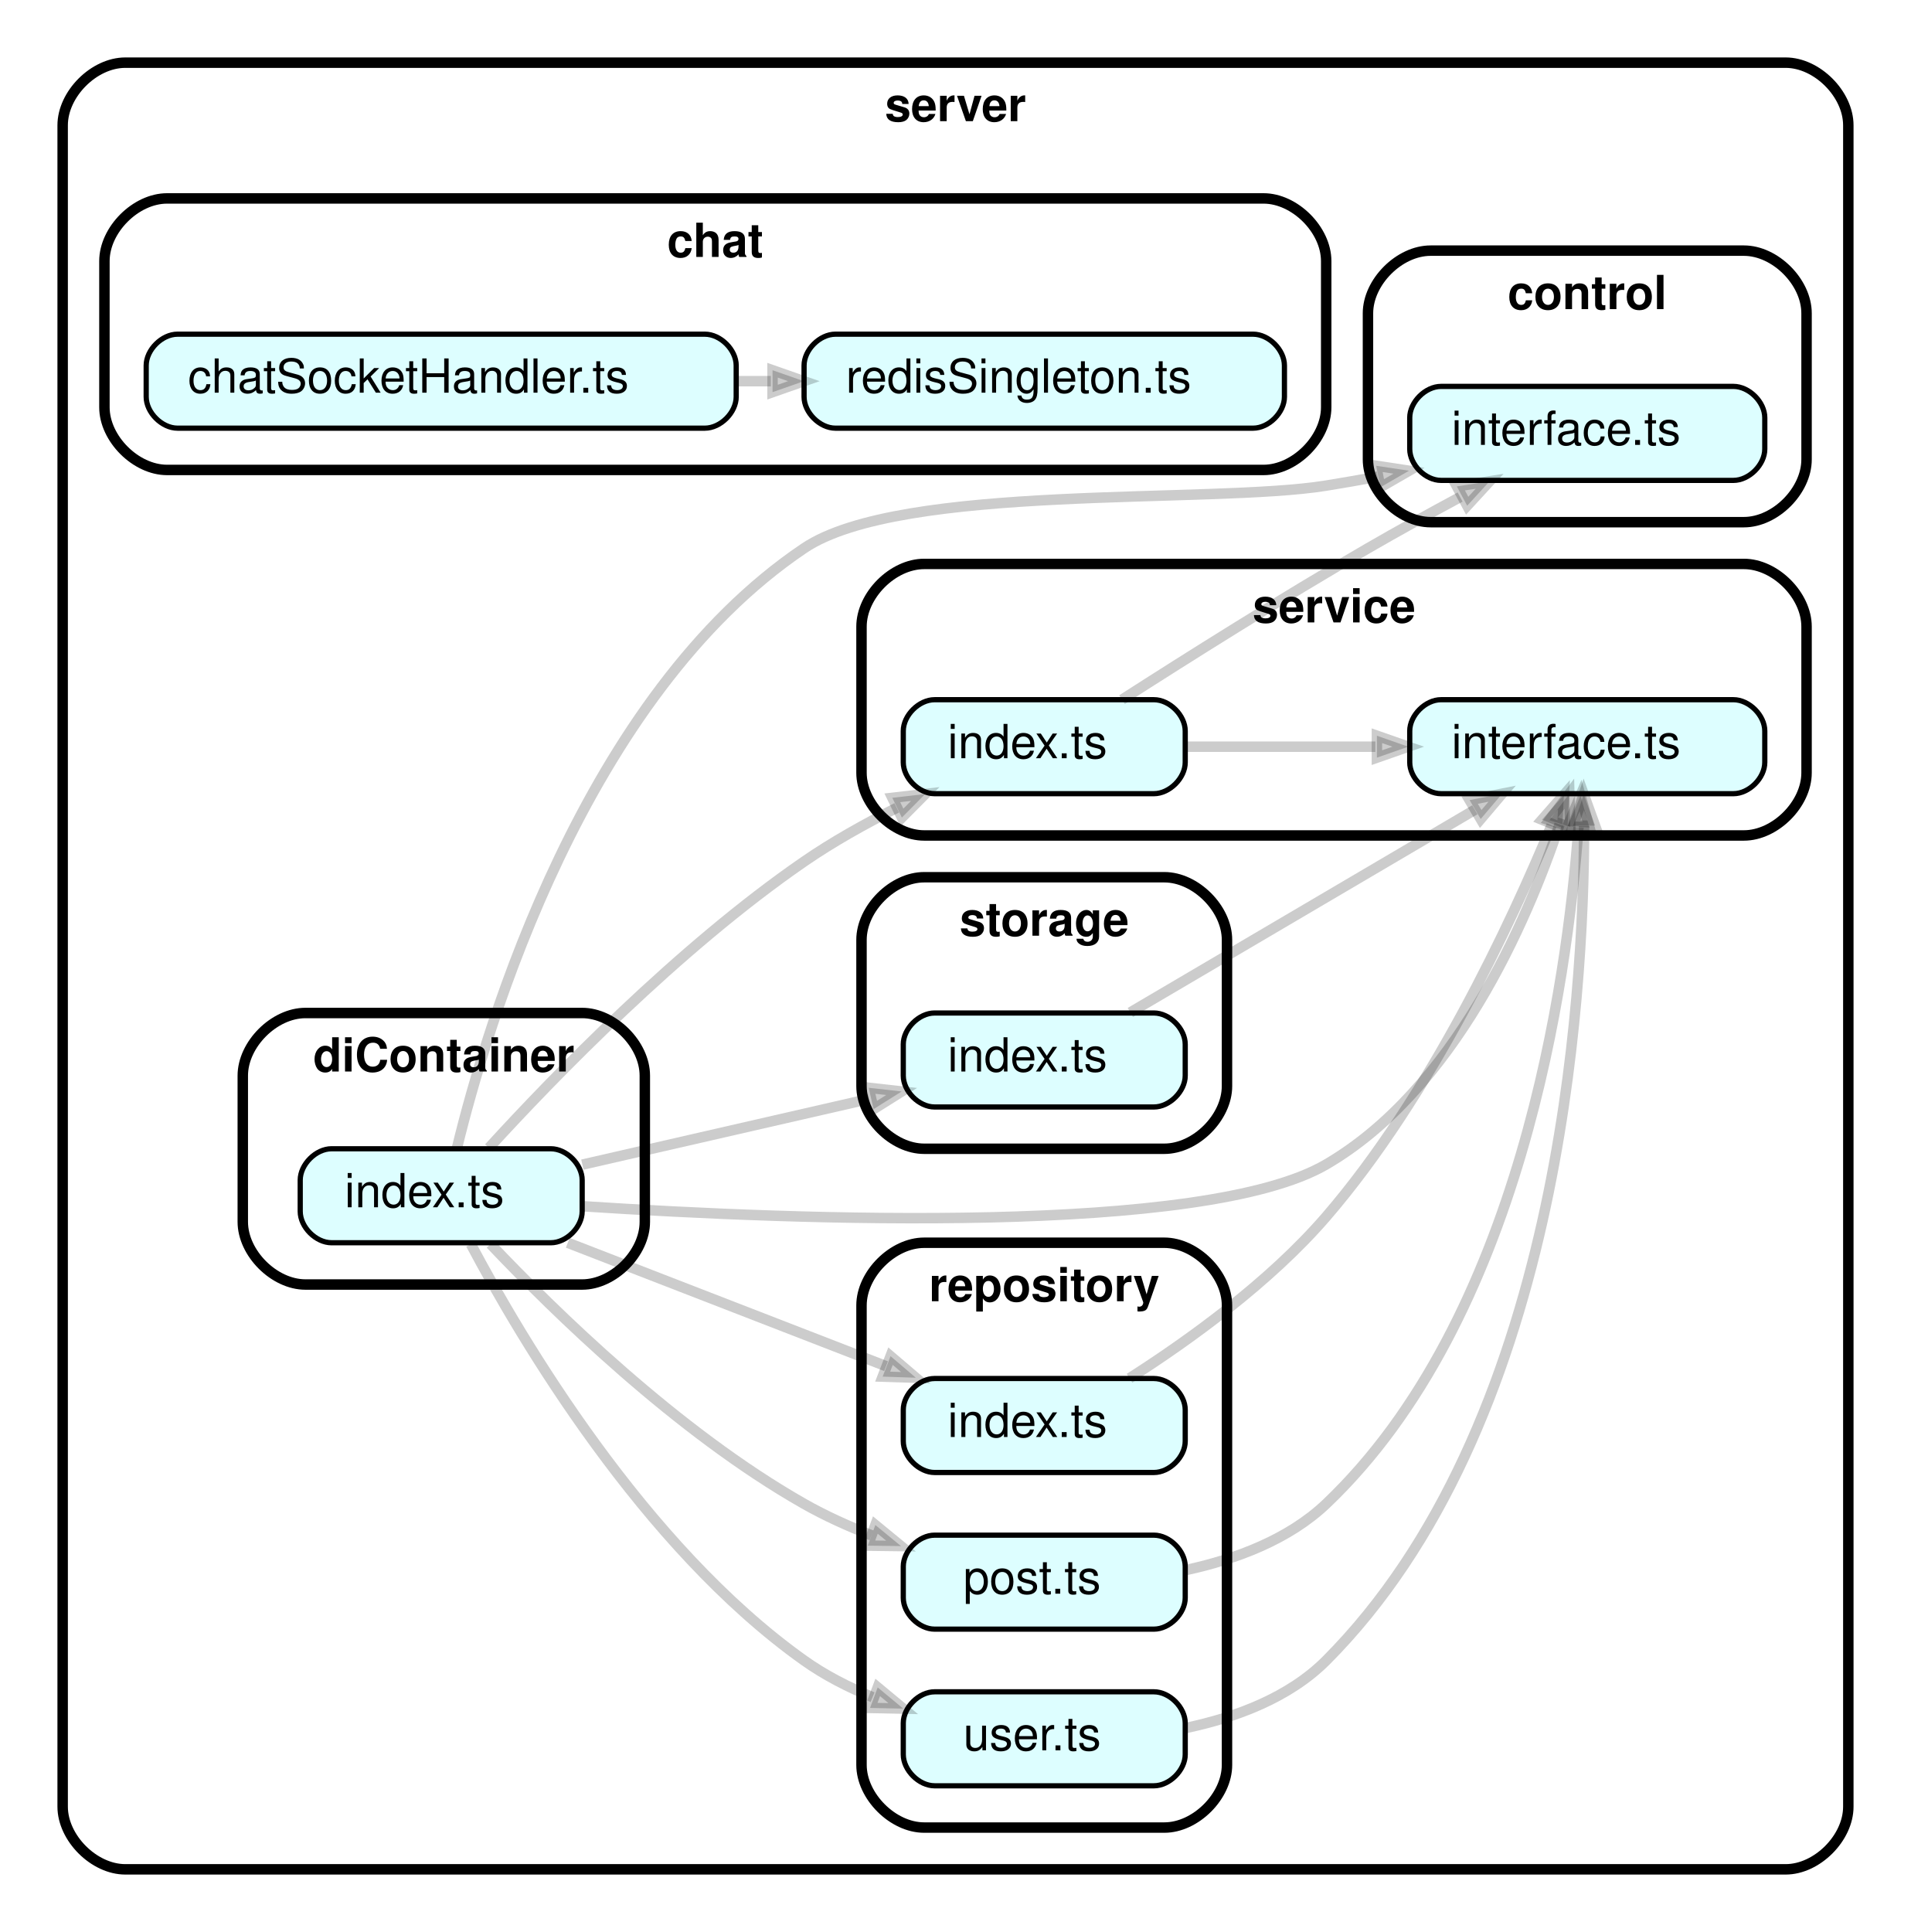
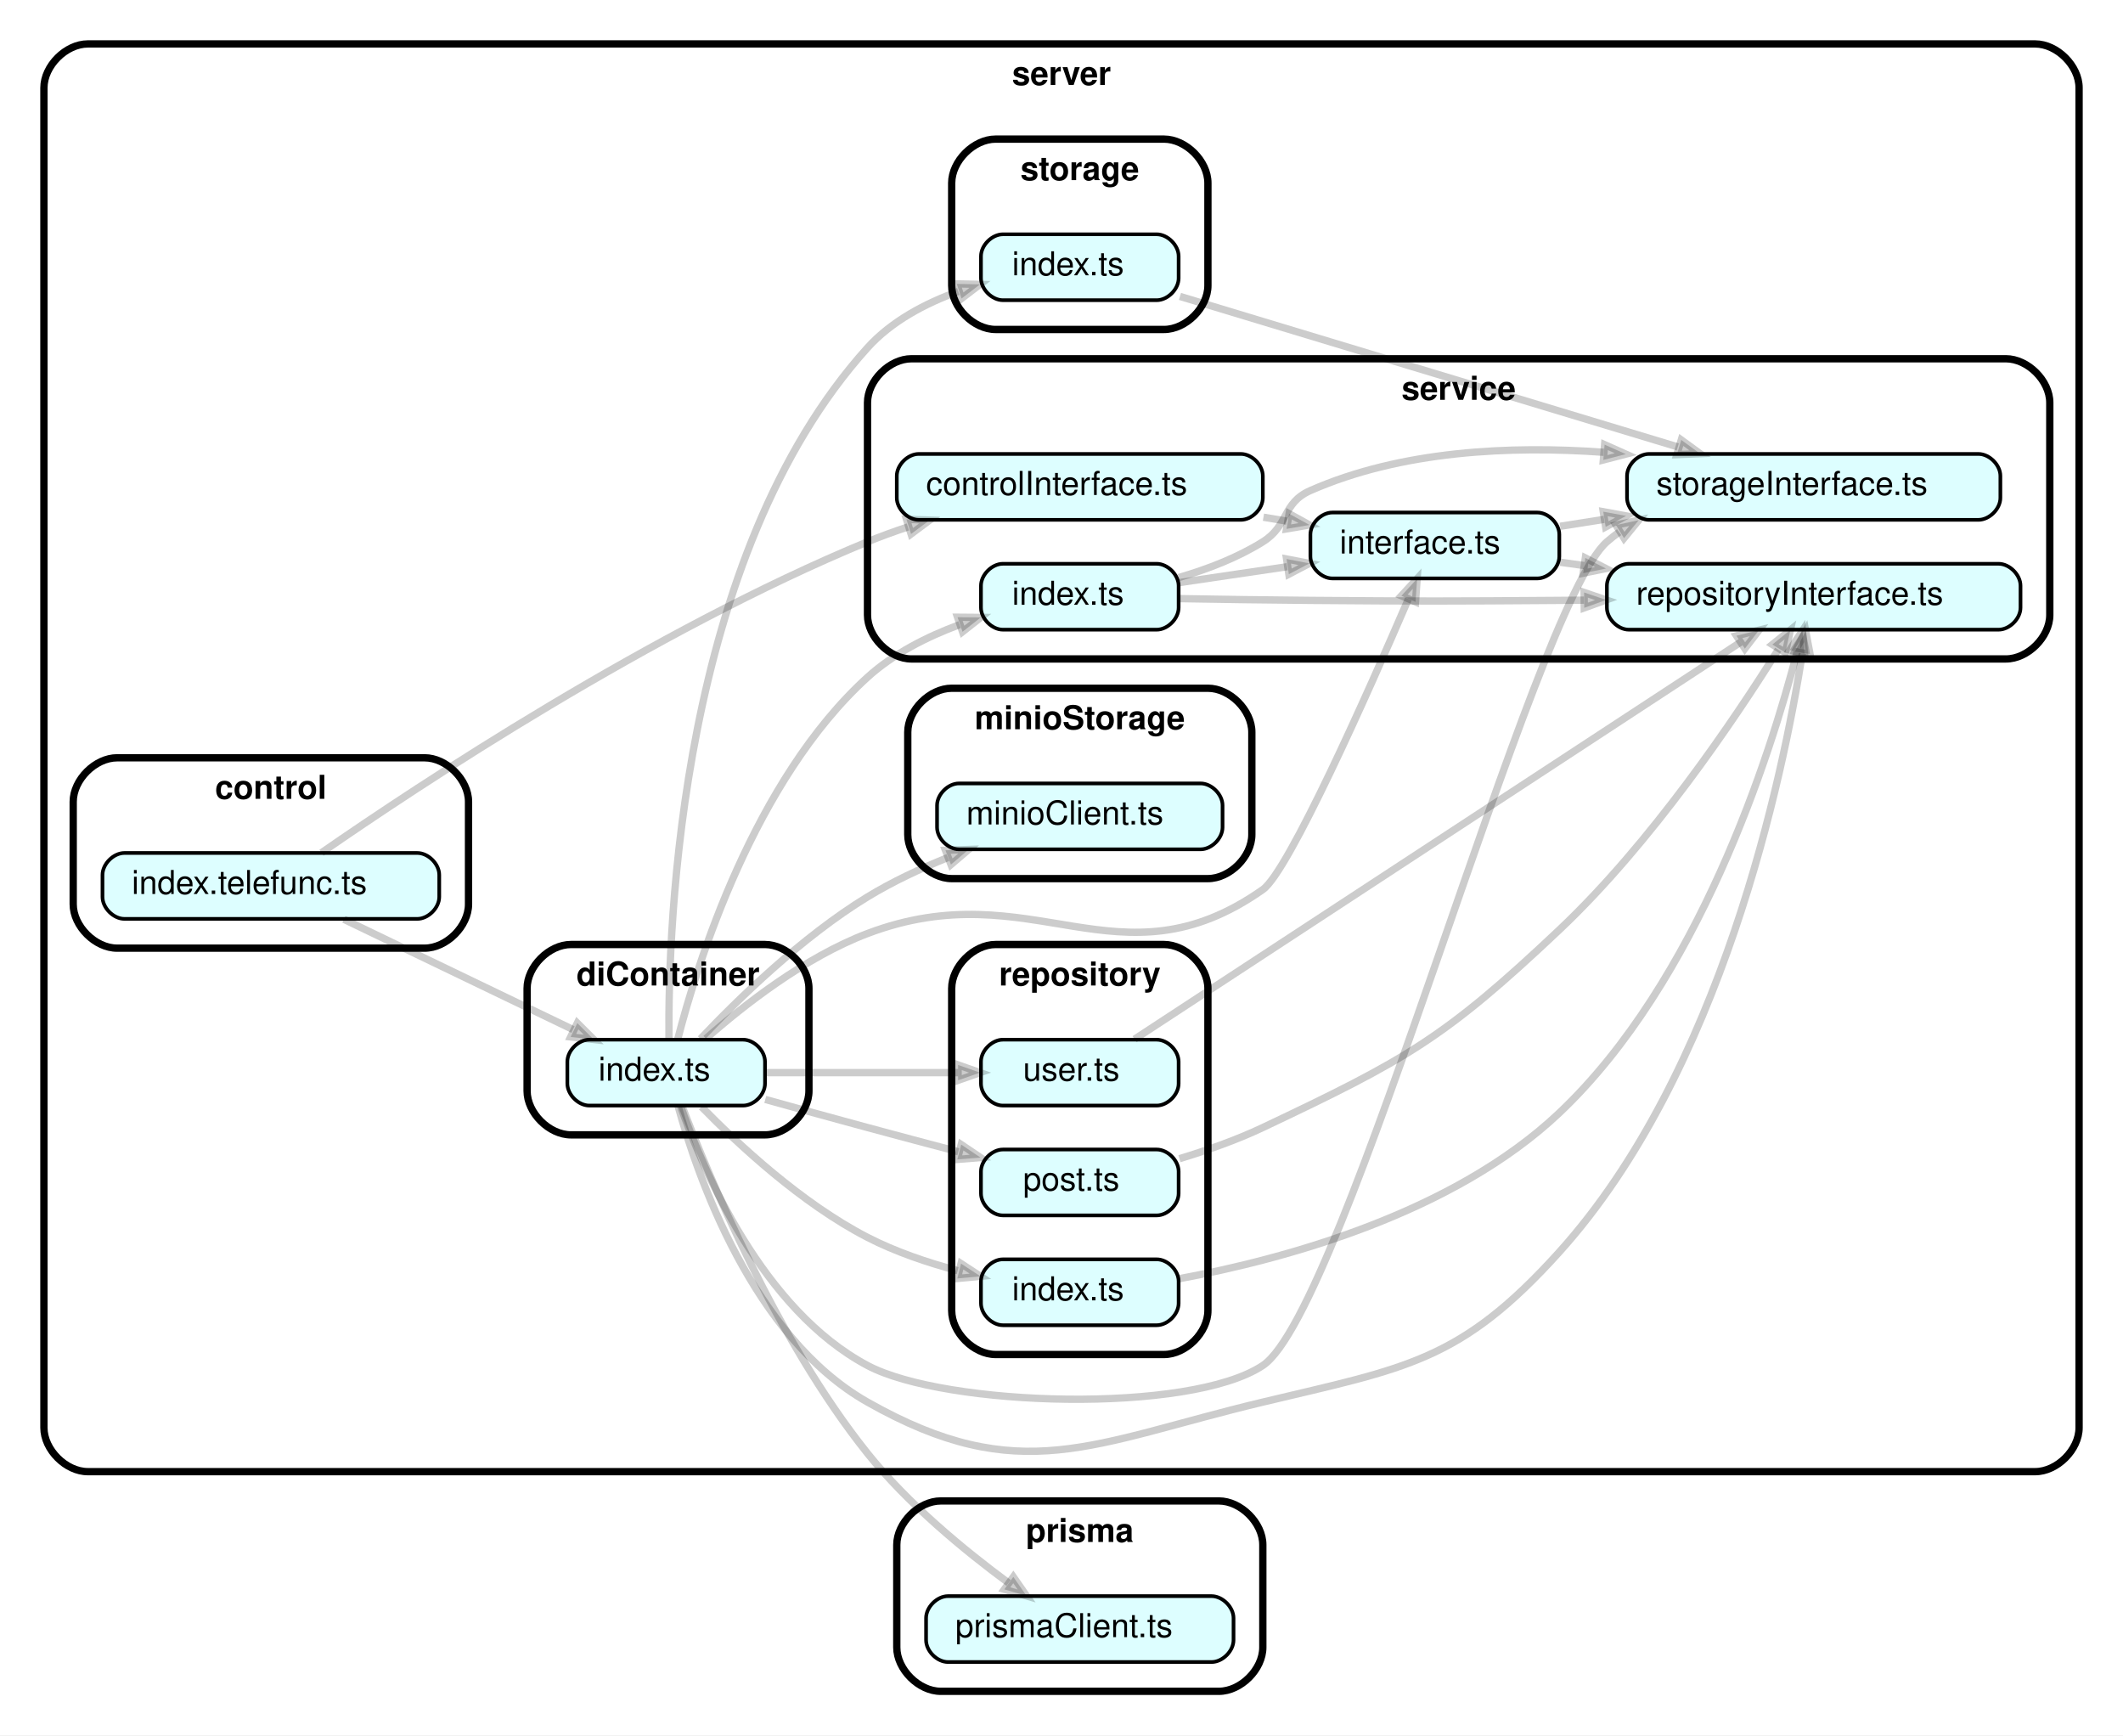
- <svg xmlns="http://www.w3.org/2000/svg" xmlns:xlink="http://www.w3.org/1999/xlink" width="366pt" height="370pt" viewBox="0.00 0.00 366.00 370.00">
-   <g id="graph0" class="graph" transform="scale(1 1) rotate(0) translate(4 366)">
-     <polygon fill="white" stroke="transparent" points="-4,4 -4,-366 362,-366 362,4 -4,4" />
+ <svg xmlns="http://www.w3.org/2000/svg" xmlns:xlink="http://www.w3.org/1999/xlink" width="580pt" height="474pt" viewBox="0.00 0.00 580.00 474.00">
+   <g id="graph0" class="graph" transform="scale(1 1) rotate(0) translate(4 470)">
+     <polygon fill="white" stroke="transparent" points="-4,4 -4,-470 576,-470 576,4 -4,4" />
    <g id="clust1" class="cluster">
-       <path fill="#ffffff" stroke="black" stroke-width="2" d="M20,-8C20,-8 338,-8 338,-8 344,-8 350,-14 350,-20 350,-20 350,-342 350,-342 350,-348 344,-354 338,-354 338,-354 20,-354 20,-354 14,-354 8,-348 8,-342 8,-342 8,-20 8,-20 8,-14 14,-8 20,-8" />
-       <text text-anchor="middle" x="179" y="-342.8" font-family="Helvetica,sans-Serif" font-weight="bold" font-size="9.00">server</text>
+       <path fill="#ffffff" stroke="black" stroke-width="2" d="M253,-8C253,-8 329,-8 329,-8 335,-8 341,-14 341,-20 341,-20 341,-48 341,-48 341,-54 335,-60 329,-60 329,-60 253,-60 253,-60 247,-60 241,-54 241,-48 241,-48 241,-20 241,-20 241,-14 247,-8 253,-8" />
+       <text text-anchor="middle" x="291" y="-48.8" font-family="Helvetica,sans-Serif" font-weight="bold" font-size="9.00">prisma</text>
    </g>
    <g id="clust2" class="cluster">
-       <path fill="#ffffff" stroke="black" stroke-width="2" d="M28,-276C28,-276 238,-276 238,-276 244,-276 250,-282 250,-288 250,-288 250,-316 250,-316 250,-322 244,-328 238,-328 238,-328 28,-328 28,-328 22,-328 16,-322 16,-316 16,-316 16,-288 16,-288 16,-282 22,-276 28,-276" />
-       <text text-anchor="middle" x="133" y="-316.8" font-family="Helvetica,sans-Serif" font-weight="bold" font-size="9.00">chat</text>
+       <path fill="#ffffff" stroke="black" stroke-width="2" d="M20,-68C20,-68 552,-68 552,-68 558,-68 564,-74 564,-80 564,-80 564,-446 564,-446 564,-452 558,-458 552,-458 552,-458 20,-458 20,-458 14,-458 8,-452 8,-446 8,-446 8,-80 8,-80 8,-74 14,-68 20,-68" />
+       <text text-anchor="middle" x="286" y="-446.8" font-family="Helvetica,sans-Serif" font-weight="bold" font-size="9.00">server</text>
    </g>
    <g id="clust3" class="cluster">
-       <path fill="#ffffff" stroke="black" stroke-width="2" d="M270,-266C270,-266 330,-266 330,-266 336,-266 342,-272 342,-278 342,-278 342,-306 342,-306 342,-312 336,-318 330,-318 330,-318 270,-318 270,-318 264,-318 258,-312 258,-306 258,-306 258,-278 258,-278 258,-272 264,-266 270,-266" />
-       <text text-anchor="middle" x="300" y="-306.8" font-family="Helvetica,sans-Serif" font-weight="bold" font-size="9.00">control</text>
+       <path fill="#ffffff" stroke="black" stroke-width="2" d="M28,-211C28,-211 112,-211 112,-211 118,-211 124,-217 124,-223 124,-223 124,-251 124,-251 124,-257 118,-263 112,-263 112,-263 28,-263 28,-263 22,-263 16,-257 16,-251 16,-251 16,-223 16,-223 16,-217 22,-211 28,-211" />
+       <text text-anchor="middle" x="70" y="-251.8" font-family="Helvetica,sans-Serif" font-weight="bold" font-size="9.00">control</text>
    </g>
    <g id="clust4" class="cluster">
-       <path fill="#ffffff" stroke="black" stroke-width="2" d="M54.5,-120C54.5,-120 107.5,-120 107.5,-120 113.5,-120 119.5,-126 119.5,-132 119.5,-132 119.5,-160 119.5,-160 119.5,-166 113.5,-172 107.5,-172 107.5,-172 54.5,-172 54.5,-172 48.5,-172 42.5,-166 42.5,-160 42.5,-160 42.5,-132 42.5,-132 42.5,-126 48.5,-120 54.5,-120" />
-       <text text-anchor="middle" x="81" y="-160.8" font-family="Helvetica,sans-Serif" font-weight="bold" font-size="9.00">diContainer</text>
+       <path fill="#ffffff" stroke="black" stroke-width="2" d="M152,-160C152,-160 205,-160 205,-160 211,-160 217,-166 217,-172 217,-172 217,-200 217,-200 217,-206 211,-212 205,-212 205,-212 152,-212 152,-212 146,-212 140,-206 140,-200 140,-200 140,-172 140,-172 140,-166 146,-160 152,-160" />
+       <text text-anchor="middle" x="178.5" y="-200.8" font-family="Helvetica,sans-Serif" font-weight="bold" font-size="9.00">diContainer</text>
    </g>
    <g id="clust5" class="cluster">
-       <path fill="#ffffff" stroke="black" stroke-width="2" d="M173,-16C173,-16 219,-16 219,-16 225,-16 231,-22 231,-28 231,-28 231,-116 231,-116 231,-122 225,-128 219,-128 219,-128 173,-128 173,-128 167,-128 161,-122 161,-116 161,-116 161,-28 161,-28 161,-22 167,-16 173,-16" />
-       <text text-anchor="middle" x="196" y="-116.8" font-family="Helvetica,sans-Serif" font-weight="bold" font-size="9.00">repository</text>
+       <path fill="#ffffff" stroke="black" stroke-width="2" d="M256,-230C256,-230 326,-230 326,-230 332,-230 338,-236 338,-242 338,-242 338,-270 338,-270 338,-276 332,-282 326,-282 326,-282 256,-282 256,-282 250,-282 244,-276 244,-270 244,-270 244,-242 244,-242 244,-236 250,-230 256,-230" />
+       <text text-anchor="middle" x="291" y="-270.8" font-family="Helvetica,sans-Serif" font-weight="bold" font-size="9.00">minioStorage</text>
    </g>
    <g id="clust6" class="cluster">
-       <path fill="#ffffff" stroke="black" stroke-width="2" d="M173,-206C173,-206 330,-206 330,-206 336,-206 342,-212 342,-218 342,-218 342,-246 342,-246 342,-252 336,-258 330,-258 330,-258 173,-258 173,-258 167,-258 161,-252 161,-246 161,-246 161,-218 161,-218 161,-212 167,-206 173,-206" />
-       <text text-anchor="middle" x="251.5" y="-246.8" font-family="Helvetica,sans-Serif" font-weight="bold" font-size="9.00">service</text>
+       <path fill="#ffffff" stroke="black" stroke-width="2" d="M268,-100C268,-100 314,-100 314,-100 320,-100 326,-106 326,-112 326,-112 326,-200 326,-200 326,-206 320,-212 314,-212 314,-212 268,-212 268,-212 262,-212 256,-206 256,-200 256,-200 256,-112 256,-112 256,-106 262,-100 268,-100" />
+       <text text-anchor="middle" x="291" y="-200.8" font-family="Helvetica,sans-Serif" font-weight="bold" font-size="9.00">repository</text>
    </g>
    <g id="clust7" class="cluster">
-       <path fill="#ffffff" stroke="black" stroke-width="2" d="M173,-146C173,-146 219,-146 219,-146 225,-146 231,-152 231,-158 231,-158 231,-186 231,-186 231,-192 225,-198 219,-198 219,-198 173,-198 173,-198 167,-198 161,-192 161,-186 161,-186 161,-158 161,-158 161,-152 167,-146 173,-146" />
-       <text text-anchor="middle" x="196" y="-186.8" font-family="Helvetica,sans-Serif" font-weight="bold" font-size="9.00">storage</text>
+       <path fill="#ffffff" stroke="black" stroke-width="2" d="M245,-290C245,-290 544,-290 544,-290 550,-290 556,-296 556,-302 556,-302 556,-360 556,-360 556,-366 550,-372 544,-372 544,-372 245,-372 245,-372 239,-372 233,-366 233,-360 233,-360 233,-302 233,-302 233,-296 239,-290 245,-290" />
+       <text text-anchor="middle" x="394.5" y="-360.8" font-family="Helvetica,sans-Serif" font-weight="bold" font-size="9.00">service</text>
+     </g>
+     <g id="clust8" class="cluster">
+       <path fill="#ffffff" stroke="black" stroke-width="2" d="M268,-380C268,-380 314,-380 314,-380 320,-380 326,-386 326,-392 326,-392 326,-420 326,-420 326,-426 320,-432 314,-432 314,-432 268,-432 268,-432 262,-432 256,-426 256,-420 256,-420 256,-392 256,-392 256,-386 262,-380 268,-380" />
+       <text text-anchor="middle" x="291" y="-420.8" font-family="Helvetica,sans-Serif" font-weight="bold" font-size="9.00">storage</text>
    </g>
    <g id="node1" class="node">
      <g id="a_node1">
-         <a xlink:href="server/chat/chatSocketHandler.ts" xlink:title="chatSocketHandler.ts">
-           <path fill="#ddfeff" stroke="black" d="M131,-302C131,-302 30,-302 30,-302 27,-302 24,-299 24,-296 24,-296 24,-290 24,-290 24,-287 27,-284 30,-284 30,-284 131,-284 131,-284 134,-284 137,-287 137,-290 137,-290 137,-296 137,-296 137,-299 134,-302 131,-302" />
-           <text text-anchor="start" x="32" y="-290.8" font-family="Helvetica,sans-Serif" font-size="9.00">chatSocketHandler.ts</text>
+         <a xlink:href="prisma/prismaClient.ts" xlink:title="prismaClient.ts">
+           <path fill="#ddfeff" stroke="black" d="M327,-34C327,-34 255,-34 255,-34 252,-34 249,-31 249,-28 249,-28 249,-22 249,-22 249,-19 252,-16 255,-16 255,-16 327,-16 327,-16 330,-16 333,-19 333,-22 333,-22 333,-28 333,-28 333,-31 330,-34 327,-34" />
+           <text text-anchor="start" x="257" y="-22.8" font-family="Helvetica,sans-Serif" font-size="9.00">prismaClient.ts</text>
        </a>
      </g>
    </g>
    <g id="node2" class="node">
      <g id="a_node2">
-         <a xlink:href="server/chat/redisSingleton.ts" xlink:title="redisSingleton.ts">
-           <path fill="#ddfeff" stroke="black" d="M236,-302C236,-302 156,-302 156,-302 153,-302 150,-299 150,-296 150,-296 150,-290 150,-290 150,-287 153,-284 156,-284 156,-284 236,-284 236,-284 239,-284 242,-287 242,-290 242,-290 242,-296 242,-296 242,-299 239,-302 236,-302" />
-           <text text-anchor="start" x="158" y="-290.8" font-family="Helvetica,sans-Serif" font-size="9.00">redisSingleton.ts</text>
-         </a>
-       </g>
-     </g>
-     <g id="edge1" class="edge">
-       <path fill="none" stroke="#000000" stroke-width="2" stroke-opacity="0.2" d="M137.25,-293C139.38,-293 141.52,-293 143.64,-293" />
-       <polygon fill="#000000" fill-opacity="0.2" stroke="#000000" stroke-width="2" stroke-opacity="0.2" points="143.96,-295.1 149.96,-293 143.96,-290.9 143.96,-295.1" />
+         <a xlink:href="server/control/index.telefunc.ts" xlink:title="index.telefunc.ts">
+           <path fill="#ddfeff" stroke="black" d="M110,-237C110,-237 30,-237 30,-237 27,-237 24,-234 24,-231 24,-231 24,-225 24,-225 24,-222 27,-219 30,-219 30,-219 110,-219 110,-219 113,-219 116,-222 116,-225 116,-225 116,-231 116,-231 116,-234 113,-237 110,-237" />
+           <text text-anchor="start" x="32" y="-225.8" font-family="Helvetica,sans-Serif" font-size="9.00">index.telefunc.ts</text>
+         </a>
+       </g>
    </g>
    <g id="node3" class="node">
      <g id="a_node3">
-         <a xlink:href="server/control/interface.ts" xlink:title="interface.ts">
-           <path fill="#ddfeff" stroke="black" d="M328,-292C328,-292 272,-292 272,-292 269,-292 266,-289 266,-286 266,-286 266,-280 266,-280 266,-277 269,-274 272,-274 272,-274 328,-274 328,-274 331,-274 334,-277 334,-280 334,-280 334,-286 334,-286 334,-289 331,-292 328,-292" />
-           <text text-anchor="start" x="274" y="-280.8" font-family="Helvetica,sans-Serif" font-size="9.00">interface.ts</text>
-         </a>
-       </g>
+         <a xlink:href="server/diContainer/index.ts" xlink:title="index.ts">
+           <path fill="#ddfeff" stroke="black" d="M199,-186C199,-186 157,-186 157,-186 154,-186 151,-183 151,-180 151,-180 151,-174 151,-174 151,-171 154,-168 157,-168 157,-168 199,-168 199,-168 202,-168 205,-171 205,-174 205,-174 205,-180 205,-180 205,-183 202,-186 199,-186" />
+           <text text-anchor="start" x="159.5" y="-174.8" font-family="Helvetica,sans-Serif" font-size="9.00">index.ts</text>
+         </a>
+       </g>
+     </g>
+     <g id="edge1" class="edge">
+       <path fill="none" stroke="#000000" stroke-width="2" stroke-opacity="0.2" d="M89.95,-218.88C107.44,-210.47 133.5,-197.93 152.54,-188.77" />
+       <polygon fill="#000000" fill-opacity="0.2" stroke="#000000" stroke-width="2" stroke-opacity="0.2" points="153.72,-190.53 158.21,-186.04 151.9,-186.75 153.72,-190.53" />
    </g>
    <g id="node4" class="node">
      <g id="a_node4">
-         <a xlink:href="server/diContainer/index.ts" xlink:title="index.ts">
-           <path fill="#ddfeff" stroke="black" d="M101.5,-146C101.5,-146 59.5,-146 59.5,-146 56.5,-146 53.5,-143 53.5,-140 53.5,-140 53.5,-134 53.5,-134 53.5,-131 56.5,-128 59.5,-128 59.5,-128 101.5,-128 101.5,-128 104.5,-128 107.5,-131 107.5,-134 107.5,-134 107.5,-140 107.5,-140 107.5,-143 104.5,-146 101.5,-146" />
-           <text text-anchor="start" x="62" y="-134.8" font-family="Helvetica,sans-Serif" font-size="9.00">index.ts</text>
+         <a xlink:href="server/service/controlInterface.ts" xlink:title="controlInterface.ts">
+           <path fill="#ddfeff" stroke="black" d="M335,-346C335,-346 247,-346 247,-346 244,-346 241,-343 241,-340 241,-340 241,-334 241,-334 241,-331 244,-328 247,-328 247,-328 335,-328 335,-328 338,-328 341,-331 341,-334 341,-334 341,-340 341,-340 341,-343 338,-346 335,-346" />
+           <text text-anchor="start" x="249" y="-334.8" font-family="Helvetica,sans-Serif" font-size="9.00">controlInterface.ts</text>
        </a>
      </g>
    </g>
    <g id="edge2" class="edge">
-       <path fill="none" stroke="#000000" stroke-width="2" stroke-opacity="0.2" d="M83.51,-146.1C89.23,-169.65 107.98,-232.7 150,-261 168.56,-273.5 227.91,-269.43 250,-273 253.21,-273.52 256.54,-274.1 259.87,-274.72" />
-       <polygon fill="#000000" fill-opacity="0.2" stroke="#000000" stroke-width="2" stroke-opacity="0.2" points="259.57,-276.8 265.86,-275.85 260.35,-272.67 259.57,-276.8" />
+       <path fill="none" stroke="#000000" stroke-width="2" stroke-opacity="0.2" d="M83.82,-237.06C110.42,-255.5 174.09,-297.68 233,-322 236.54,-323.46 240.26,-324.81 244.03,-326.06" />
+       <polygon fill="#000000" fill-opacity="0.2" stroke="#000000" stroke-width="2" stroke-opacity="0.2" points="243.64,-328.14 249.99,-327.93 244.9,-324.13 243.64,-328.14" />
+     </g>
+     <g id="edge3" class="edge">
+       <path fill="none" stroke="#000000" stroke-width="2" stroke-opacity="0.2" d="M182.29,-167.96C189.48,-149.01 207.96,-104.29 233,-73 244.03,-59.21 259.51,-46.48 271.55,-37.6" />
+       <polygon fill="#000000" fill-opacity="0.2" stroke="#000000" stroke-width="2" stroke-opacity="0.2" points="272.84,-39.25 276.47,-34.04 270.38,-35.85 272.84,-39.25" />
    </g>
    <g id="node5" class="node">
      <g id="a_node5">
-         <a xlink:href="server/repository/index.ts" xlink:title="index.ts">
-           <path fill="#ddfeff" stroke="black" d="M217,-102C217,-102 175,-102 175,-102 172,-102 169,-99 169,-96 169,-96 169,-90 169,-90 169,-87 172,-84 175,-84 175,-84 217,-84 217,-84 220,-84 223,-87 223,-90 223,-90 223,-96 223,-96 223,-99 220,-102 217,-102" />
-           <text text-anchor="start" x="177.5" y="-90.8" font-family="Helvetica,sans-Serif" font-size="9.00">index.ts</text>
-         </a>
-       </g>
-     </g>
-     <g id="edge3" class="edge">
-       <path fill="none" stroke="#000000" stroke-width="2" stroke-opacity="0.2" d="M104.74,-127.99C122.37,-121.15 146.73,-111.71 165.7,-104.36" />
-       <polygon fill="#000000" fill-opacity="0.2" stroke="#000000" stroke-width="2" stroke-opacity="0.2" points="166.56,-106.28 171.4,-102.15 165.05,-102.36 166.56,-106.28" />
+         <a xlink:href="server/minioStorage/minioClient.ts" xlink:title="minioClient.ts">
+           <path fill="#ddfeff" stroke="black" d="M324,-256C324,-256 258,-256 258,-256 255,-256 252,-253 252,-250 252,-250 252,-244 252,-244 252,-241 255,-238 258,-238 258,-238 324,-238 324,-238 327,-238 330,-241 330,-244 330,-244 330,-250 330,-250 330,-253 327,-256 324,-256" />
+           <text text-anchor="start" x="260" y="-244.8" font-family="Helvetica,sans-Serif" font-size="9.00">minioClient.ts</text>
+         </a>
+       </g>
+     </g>
+     <g id="edge4" class="edge">
+       <path fill="none" stroke="#000000" stroke-width="2" stroke-opacity="0.2" d="M187.38,-186.23C197.37,-196.79 215.01,-214.03 233,-225 239.78,-229.14 247.48,-232.74 254.97,-235.76" />
+       <polygon fill="#000000" fill-opacity="0.2" stroke="#000000" stroke-width="2" stroke-opacity="0.2" points="254.29,-237.74 260.64,-237.96 255.8,-233.83 254.29,-237.74" />
    </g>
    <g id="node6" class="node">
      <g id="a_node6">
-         <a xlink:href="server/repository/post.ts" xlink:title="post.ts">
-           <path fill="#ddfeff" stroke="black" d="M217,-72C217,-72 175,-72 175,-72 172,-72 169,-69 169,-66 169,-66 169,-60 169,-60 169,-57 172,-54 175,-54 175,-54 217,-54 217,-54 220,-54 223,-57 223,-60 223,-60 223,-66 223,-66 223,-69 220,-72 217,-72" />
-           <text text-anchor="start" x="180.5" y="-60.8" font-family="Helvetica,sans-Serif" font-size="9.00">post.ts</text>
-         </a>
-       </g>
-     </g>
-     <g id="edge4" class="edge">
-       <path fill="none" stroke="#000000" stroke-width="2" stroke-opacity="0.2" d="M89.94,-127.75C102.08,-114.93 125.7,-91.79 150,-78 154.03,-75.71 158.46,-73.71 162.92,-71.97" />
-       <polygon fill="#000000" fill-opacity="0.2" stroke="#000000" stroke-width="2" stroke-opacity="0.2" points="163.65,-73.94 168.56,-69.91 162.2,-69.99 163.65,-73.94" />
+         <a xlink:href="server/repository/index.ts" xlink:title="index.ts">
+           <path fill="#ddfeff" stroke="black" d="M312,-126C312,-126 270,-126 270,-126 267,-126 264,-123 264,-120 264,-120 264,-114 264,-114 264,-111 267,-108 270,-108 270,-108 312,-108 312,-108 315,-108 318,-111 318,-114 318,-114 318,-120 318,-120 318,-123 315,-126 312,-126" />
+           <text text-anchor="start" x="272.5" y="-114.8" font-family="Helvetica,sans-Serif" font-size="9.00">index.ts</text>
+         </a>
+       </g>
+     </g>
+     <g id="edge5" class="edge">
+       <path fill="none" stroke="#000000" stroke-width="2" stroke-opacity="0.2" d="M187.65,-167.67C197.63,-157.45 214.99,-141.28 233,-132 240.61,-128.08 249.33,-125.12 257.63,-122.91" />
+       <polygon fill="#000000" fill-opacity="0.2" stroke="#000000" stroke-width="2" stroke-opacity="0.2" points="258.55,-124.84 263.87,-121.36 257.54,-120.77 258.55,-124.84" />
    </g>
    <g id="node7" class="node">
      <g id="a_node7">
-         <a xlink:href="server/repository/user.ts" xlink:title="user.ts">
-           <path fill="#ddfeff" stroke="black" d="M217,-42C217,-42 175,-42 175,-42 172,-42 169,-39 169,-36 169,-36 169,-30 169,-30 169,-27 172,-24 175,-24 175,-24 217,-24 217,-24 220,-24 223,-27 223,-30 223,-30 223,-36 223,-36 223,-39 220,-42 217,-42" />
-           <text text-anchor="start" x="180.5" y="-30.8" font-family="Helvetica,sans-Serif" font-size="9.00">user.ts</text>
-         </a>
-       </g>
-     </g>
-     <g id="edge5" class="edge">
-       <path fill="none" stroke="#000000" stroke-width="2" stroke-opacity="0.2" d="M86.18,-127.73C95.73,-109.73 119.18,-69.93 150,-48 153.96,-45.18 158.49,-42.86 163.12,-40.97" />
-       <polygon fill="#000000" fill-opacity="0.2" stroke="#000000" stroke-width="2" stroke-opacity="0.2" points="164.1,-42.84 168.99,-38.78 162.63,-38.91 164.1,-42.84" />
+         <a xlink:href="server/repository/post.ts" xlink:title="post.ts">
+           <path fill="#ddfeff" stroke="black" d="M312,-156C312,-156 270,-156 270,-156 267,-156 264,-153 264,-150 264,-150 264,-144 264,-144 264,-141 267,-138 270,-138 270,-138 312,-138 312,-138 315,-138 318,-141 318,-144 318,-144 318,-150 318,-150 318,-153 315,-156 312,-156" />
+           <text text-anchor="start" x="275.5" y="-144.8" font-family="Helvetica,sans-Serif" font-size="9.00">post.ts</text>
+         </a>
+       </g>
+     </g>
+     <g id="edge6" class="edge">
+       <path fill="none" stroke="#000000" stroke-width="2" stroke-opacity="0.2" d="M205.07,-169.68C213.93,-167.21 223.89,-164.46 233,-162 241.03,-159.83 249.71,-157.52 257.81,-155.39" />
+       <polygon fill="#000000" fill-opacity="0.2" stroke="#000000" stroke-width="2" stroke-opacity="0.2" points="258.6,-157.35 263.87,-153.8 257.54,-153.29 258.6,-157.35" />
    </g>
    <g id="node8" class="node">
      <g id="a_node8">
-         <a xlink:href="server/service/index.ts" xlink:title="index.ts">
-           <path fill="#ddfeff" stroke="black" d="M217,-232C217,-232 175,-232 175,-232 172,-232 169,-229 169,-226 169,-226 169,-220 169,-220 169,-217 172,-214 175,-214 175,-214 217,-214 217,-214 220,-214 223,-217 223,-220 223,-220 223,-226 223,-226 223,-229 220,-232 217,-232" />
-           <text text-anchor="start" x="177.5" y="-220.8" font-family="Helvetica,sans-Serif" font-size="9.00">index.ts</text>
-         </a>
-       </g>
-     </g>
-     <g id="edge6" class="edge">
-       <path fill="none" stroke="#000000" stroke-width="2" stroke-opacity="0.2" d="M89.65,-146.18C101.81,-159.49 125.87,-184.38 150,-201 155.48,-204.78 161.71,-208.26 167.75,-211.29" />
-       <polygon fill="#000000" fill-opacity="0.2" stroke="#000000" stroke-width="2" stroke-opacity="0.2" points="166.9,-213.21 173.21,-213.94 168.73,-209.43 166.9,-213.21" />
+         <a xlink:href="server/repository/user.ts" xlink:title="user.ts">
+           <path fill="#ddfeff" stroke="black" d="M312,-186C312,-186 270,-186 270,-186 267,-186 264,-183 264,-180 264,-180 264,-174 264,-174 264,-171 267,-168 270,-168 270,-168 312,-168 312,-168 315,-168 318,-171 318,-174 318,-174 318,-180 318,-180 318,-183 315,-186 312,-186" />
+           <text text-anchor="start" x="275.5" y="-174.8" font-family="Helvetica,sans-Serif" font-size="9.00">user.ts</text>
+         </a>
+       </g>
+     </g>
+     <g id="edge7" class="edge">
+       <path fill="none" stroke="#000000" stroke-width="2" stroke-opacity="0.2" d="M205.02,-177C220.78,-177 240.99,-177 257.75,-177" />
+       <polygon fill="#000000" fill-opacity="0.2" stroke="#000000" stroke-width="2" stroke-opacity="0.2" points="257.75,-179.1 263.75,-177 257.75,-174.9 257.75,-179.1" />
    </g>
    <g id="node9" class="node">
      <g id="a_node9">
-         <a xlink:href="server/service/interface.ts" xlink:title="interface.ts">
-           <path fill="#ddfeff" stroke="black" d="M328,-232C328,-232 272,-232 272,-232 269,-232 266,-229 266,-226 266,-226 266,-220 266,-220 266,-217 269,-214 272,-214 272,-214 328,-214 328,-214 331,-214 334,-217 334,-220 334,-220 334,-226 334,-226 334,-229 331,-232 328,-232" />
-           <text text-anchor="start" x="274" y="-220.8" font-family="Helvetica,sans-Serif" font-size="9.00">interface.ts</text>
-         </a>
-       </g>
-     </g>
-     <g id="edge7" class="edge">
-       <path fill="none" stroke="#000000" stroke-width="2" stroke-opacity="0.2" d="M107.8,-134.98C149.03,-132.29 226.62,-129.35 250,-143 274.52,-157.31 288.36,-189.22 294.7,-208.13" />
-       <polygon fill="#000000" fill-opacity="0.2" stroke="#000000" stroke-width="2" stroke-opacity="0.2" points="292.75,-208.92 296.57,-214 296.75,-207.64 292.75,-208.92" />
+         <a xlink:href="server/service/index.ts" xlink:title="index.ts">
+           <path fill="#ddfeff" stroke="black" d="M312,-316C312,-316 270,-316 270,-316 267,-316 264,-313 264,-310 264,-310 264,-304 264,-304 264,-301 267,-298 270,-298 270,-298 312,-298 312,-298 315,-298 318,-301 318,-304 318,-304 318,-310 318,-310 318,-313 315,-316 312,-316" />
+           <text text-anchor="start" x="272.5" y="-304.8" font-family="Helvetica,sans-Serif" font-size="9.00">index.ts</text>
+         </a>
+       </g>
+     </g>
+     <g id="edge8" class="edge">
+       <path fill="none" stroke="#000000" stroke-width="2" stroke-opacity="0.2" d="M181.17,-186.19C186.47,-206.74 201.98,-256.8 233,-285 240.08,-291.44 249.25,-296.07 258.16,-299.37" />
+       <polygon fill="#000000" fill-opacity="0.2" stroke="#000000" stroke-width="2" stroke-opacity="0.2" points="257.6,-301.4 263.95,-301.35 258.96,-297.42 257.6,-301.4" />
    </g>
    <g id="node10" class="node">
      <g id="a_node10">
+         <a xlink:href="server/service/interface.ts" xlink:title="interface.ts">
+           <path fill="#ddfeff" stroke="black" d="M416,-330C416,-330 360,-330 360,-330 357,-330 354,-327 354,-324 354,-324 354,-318 354,-318 354,-315 357,-312 360,-312 360,-312 416,-312 416,-312 419,-312 422,-315 422,-318 422,-318 422,-324 422,-324 422,-327 419,-330 416,-330" />
+           <text text-anchor="start" x="362" y="-318.8" font-family="Helvetica,sans-Serif" font-size="9.00">interface.ts</text>
+         </a>
+       </g>
+     </g>
+     <g id="edge9" class="edge">
+       <path fill="none" stroke="#000000" stroke-width="2" stroke-opacity="0.2" d="M188.85,-186.28C199.04,-195.29 215.85,-208.51 233,-215 278.17,-232.1 301.5,-199.21 341,-227 348.05,-231.96 369.93,-281.23 380.77,-306.38" />
+       <polygon fill="#000000" fill-opacity="0.2" stroke="#000000" stroke-width="2" stroke-opacity="0.2" points="378.86,-307.25 383.16,-311.93 382.72,-305.59 378.86,-307.25" />
+     </g>
+     <g id="node11" class="node">
+       <g id="a_node11">
+         <a xlink:href="server/service/repositoryInterface.ts" xlink:title="repositoryInterface.ts">
+           <path fill="#ddfeff" stroke="black" d="M542,-316C542,-316 441,-316 441,-316 438,-316 435,-313 435,-310 435,-310 435,-304 435,-304 435,-301 438,-298 441,-298 441,-298 542,-298 542,-298 545,-298 548,-301 548,-304 548,-304 548,-310 548,-310 548,-313 545,-316 542,-316" />
+           <text text-anchor="start" x="443" y="-304.8" font-family="Helvetica,sans-Serif" font-size="9.00">repositoryInterface.ts</text>
+         </a>
+       </g>
+     </g>
+     <g id="edge10" class="edge">
+       <path fill="none" stroke="#000000" stroke-width="2" stroke-opacity="0.2" d="M181.22,-167.97C186.47,-148.89 201.6,-104.78 233,-87 274.77,-63.35 294.31,-75.86 341,-87 380.25,-96.37 394.98,-98.04 422,-128 466.29,-177.11 483.1,-257.86 488.4,-291.52" />
+       <polygon fill="#000000" fill-opacity="0.2" stroke="#000000" stroke-width="2" stroke-opacity="0.2" points="486.35,-291.97 489.31,-297.6 490.5,-291.35 486.35,-291.97" />
+     </g>
+     <g id="node12" class="node">
+       <g id="a_node12">
+         <a xlink:href="server/service/storageInterface.ts" xlink:title="storageInterface.ts">
+           <path fill="#ddfeff" stroke="black" d="M536.5,-346C536.5,-346 446.5,-346 446.5,-346 443.5,-346 440.5,-343 440.5,-340 440.5,-340 440.5,-334 440.5,-334 440.5,-331 443.5,-328 446.5,-328 446.5,-328 536.5,-328 536.5,-328 539.5,-328 542.5,-331 542.5,-334 542.5,-334 542.5,-340 542.5,-340 542.5,-343 539.5,-346 536.5,-346" />
+           <text text-anchor="start" x="448.5" y="-334.8" font-family="Helvetica,sans-Serif" font-size="9.00">storageInterface.ts</text>
+         </a>
+       </g>
+     </g>
+     <g id="edge11" class="edge">
+       <path fill="none" stroke="#000000" stroke-width="2" stroke-opacity="0.2" d="M181.92,-167.88C188.08,-150.33 204.29,-112.26 233,-97 254.19,-85.74 321.02,-83.7 341,-97 363.55,-112.02 414.62,-304.14 435,-322 436.07,-322.94 437.19,-323.81 438.35,-324.64" />
+       <polygon fill="#000000" fill-opacity="0.2" stroke="#000000" stroke-width="2" stroke-opacity="0.2" points="437.49,-326.57 443.7,-327.91 439.68,-322.99 437.49,-326.57" />
+     </g>
+     <g id="node13" class="node">
+       <g id="a_node13">
        <a xlink:href="server/storage/index.ts" xlink:title="index.ts">
-           <path fill="#ddfeff" stroke="black" d="M217,-172C217,-172 175,-172 175,-172 172,-172 169,-169 169,-166 169,-166 169,-160 169,-160 169,-157 172,-154 175,-154 175,-154 217,-154 217,-154 220,-154 223,-157 223,-160 223,-160 223,-166 223,-166 223,-169 220,-172 217,-172" />
-           <text text-anchor="start" x="177.5" y="-160.8" font-family="Helvetica,sans-Serif" font-size="9.00">index.ts</text>
-         </a>
-       </g>
-     </g>
-     <g id="edge8" class="edge">
-       <path fill="none" stroke="#000000" stroke-width="2" stroke-opacity="0.2" d="M107.54,-142.96C123.86,-146.7 145.03,-151.55 162.45,-155.54" />
-       <polygon fill="#000000" fill-opacity="0.2" stroke="#000000" stroke-width="2" stroke-opacity="0.2" points="162.37,-157.68 168.69,-156.97 163.31,-153.59 162.37,-157.68" />
-     </g>
-     <g id="edge9" class="edge">
-       <path fill="none" stroke="#000000" stroke-width="2" stroke-opacity="0.2" d="M212.33,-102.05C223.75,-109.34 239.16,-120.43 250,-133 270.04,-156.24 285.32,-189.03 293.16,-207.94" />
-       <polygon fill="#000000" fill-opacity="0.2" stroke="#000000" stroke-width="2" stroke-opacity="0.2" points="291.33,-209.02 295.53,-213.79 295.22,-207.44 291.33,-209.02" />
-     </g>
-     <g id="edge10" class="edge">
-       <path fill="none" stroke="#000000" stroke-width="2" stroke-opacity="0.2" d="M223.24,-65.34C232.7,-67.39 242.79,-71.15 250,-78 287.23,-113.41 296.17,-178.06 298.32,-207.57" />
-       <polygon fill="#000000" fill-opacity="0.2" stroke="#000000" stroke-width="2" stroke-opacity="0.2" points="296.23,-207.78 298.7,-213.64 300.42,-207.52 296.23,-207.78" />
-     </g>
-     <g id="edge11" class="edge">
-       <path fill="none" stroke="#000000" stroke-width="2" stroke-opacity="0.2" d="M223.17,-35.08C232.72,-37.09 242.91,-40.89 250,-48 294.49,-92.61 299.39,-174.1 299.39,-207.8" />
-       <polygon fill="#000000" fill-opacity="0.2" stroke="#000000" stroke-width="2" stroke-opacity="0.2" points="297.29,-207.86 299.33,-213.87 301.49,-207.89 297.29,-207.86" />
+           <path fill="#ddfeff" stroke="black" d="M312,-406C312,-406 270,-406 270,-406 267,-406 264,-403 264,-400 264,-400 264,-394 264,-394 264,-391 267,-388 270,-388 270,-388 312,-388 312,-388 315,-388 318,-391 318,-394 318,-394 318,-400 318,-400 318,-403 315,-406 312,-406" />
+           <text text-anchor="start" x="272.5" y="-394.8" font-family="Helvetica,sans-Serif" font-size="9.00">index.ts</text>
+         </a>
+       </g>
    </g>
    <g id="edge12" class="edge">
-       <path fill="none" stroke="#000000" stroke-width="2" stroke-opacity="0.2" d="M210.9,-232.01C223.16,-239.88 241.59,-251.5 258,-261 263.66,-264.28 269.85,-267.68 275.65,-270.81" />
-       <polygon fill="#000000" fill-opacity="0.2" stroke="#000000" stroke-width="2" stroke-opacity="0.2" points="275.02,-272.85 281.3,-273.83 277,-269.15 275.02,-272.85" />
+       <path fill="none" stroke="#000000" stroke-width="2" stroke-opacity="0.2" d="M178.76,-186.23C178.47,-217.13 181.67,-318.14 233,-375 239.53,-382.23 248.72,-387.11 257.81,-390.39" />
+       <polygon fill="#000000" fill-opacity="0.2" stroke="#000000" stroke-width="2" stroke-opacity="0.2" points="257.39,-392.46 263.74,-392.32 258.69,-388.46 257.39,-392.46" />
+     </g>
+     <g id="edge16" class="edge">
+       <path fill="none" stroke="#000000" stroke-width="2" stroke-opacity="0.2" d="M341.17,-328.72C343.3,-328.36 345.42,-328 347.52,-327.65" />
+       <polygon fill="#000000" fill-opacity="0.2" stroke="#000000" stroke-width="2" stroke-opacity="0.2" points="348.18,-329.67 353.75,-326.6 347.48,-325.53 348.18,-329.67" />
    </g>
    <g id="edge13" class="edge">
-       <path fill="none" stroke="#000000" stroke-width="2" stroke-opacity="0.2" d="M223,-223C234.06,-223 247.2,-223 259.42,-223" />
-       <polygon fill="#000000" fill-opacity="0.2" stroke="#000000" stroke-width="2" stroke-opacity="0.2" points="259.71,-225.1 265.71,-223 259.71,-220.9 259.71,-225.1" />
+       <path fill="none" stroke="#000000" stroke-width="2" stroke-opacity="0.2" d="M318.12,-120.7C346.89,-126.04 392.92,-138.48 422,-166 460.04,-202.01 479.6,-263.56 486.96,-291.9" />
+       <polygon fill="#000000" fill-opacity="0.2" stroke="#000000" stroke-width="2" stroke-opacity="0.2" points="484.93,-292.43 488.43,-297.74 489,-291.41 484.93,-292.43" />
    </g>
    <g id="edge14" class="edge">
-       <path fill="none" stroke="#000000" stroke-width="2" stroke-opacity="0.2" d="M212.49,-172.11C230.12,-182.48 258.98,-199.46 278.47,-210.92" />
-       <polygon fill="#000000" fill-opacity="0.2" stroke="#000000" stroke-width="2" stroke-opacity="0.2" points="277.46,-212.77 283.7,-214 279.59,-209.15 277.46,-212.77" />
+       <path fill="none" stroke="#000000" stroke-width="2" stroke-opacity="0.2" d="M318.22,-153.49C325.74,-155.76 333.84,-158.61 341,-162 380.1,-180.53 390.54,-186.29 422,-216 447.15,-239.75 469.91,-273.52 481.8,-292.54" />
+       <polygon fill="#000000" fill-opacity="0.2" stroke="#000000" stroke-width="2" stroke-opacity="0.2" points="480.2,-293.94 485.14,-297.94 483.77,-291.73 480.2,-293.94" />
+     </g>
+     <g id="edge15" class="edge">
+       <path fill="none" stroke="#000000" stroke-width="2" stroke-opacity="0.2" d="M305.96,-186.14C340.84,-208.98 431.84,-268.59 471.53,-294.58" />
+       <polygon fill="#000000" fill-opacity="0.2" stroke="#000000" stroke-width="2" stroke-opacity="0.2" points="470.39,-296.34 476.56,-297.87 472.69,-292.82 470.39,-296.34" />
+     </g>
+     <g id="edge17" class="edge">
+       <path fill="none" stroke="#000000" stroke-width="2" stroke-opacity="0.2" d="M318.21,-310.86C327.31,-312.2 337.72,-313.74 347.64,-315.2" />
+       <polygon fill="#000000" fill-opacity="0.2" stroke="#000000" stroke-width="2" stroke-opacity="0.2" points="347.49,-317.3 353.74,-316.1 348.11,-313.15 347.49,-317.3" />
+     </g>
+     <g id="edge18" class="edge">
+       <path fill="none" stroke="#000000" stroke-width="2" stroke-opacity="0.2" d="M318.24,-306.48C329.28,-306.29 342.27,-306.09 354,-306 384.22,-305.76 391.78,-305.78 422,-306 424.21,-306.02 426.46,-306.04 428.74,-306.06" />
+       <polygon fill="#000000" fill-opacity="0.2" stroke="#000000" stroke-width="2" stroke-opacity="0.2" points="428.78,-308.16 434.8,-306.12 428.82,-303.96 428.78,-308.16" />
+     </g>
+     <g id="edge19" class="edge">
+       <path fill="none" stroke="#000000" stroke-width="2" stroke-opacity="0.2" d="M318.02,-312.23C325.79,-314.49 334.06,-317.65 341,-322 348.2,-326.51 346.23,-332.58 354,-336 378.8,-346.92 408.67,-348.29 434.14,-346.45" />
+       <polygon fill="#000000" fill-opacity="0.2" stroke="#000000" stroke-width="2" stroke-opacity="0.2" points="434.37,-348.54 440.18,-345.95 434.03,-344.36 434.37,-348.54" />
+     </g>
+     <g id="edge20" class="edge">
+       <path fill="none" stroke="#000000" stroke-width="2" stroke-opacity="0.2" d="M422.23,-316.42C424.38,-316.12 426.58,-315.82 428.81,-315.51" />
+       <polygon fill="#000000" fill-opacity="0.2" stroke="#000000" stroke-width="2" stroke-opacity="0.2" points="429.11,-317.59 434.76,-314.69 428.53,-313.43 429.11,-317.59" />
+     </g>
+     <g id="edge21" class="edge">
+       <path fill="none" stroke="#000000" stroke-width="2" stroke-opacity="0.2" d="M422.23,-326.24C426.12,-326.85 430.16,-327.49 434.25,-328.13" />
+       <polygon fill="#000000" fill-opacity="0.2" stroke="#000000" stroke-width="2" stroke-opacity="0.2" points="434.01,-330.22 440.26,-329.08 434.66,-326.07 434.01,-330.22" />
+     </g>
+     <g id="edge22" class="edge">
+       <path fill="none" stroke="#000000" stroke-width="2" stroke-opacity="0.2" d="M318.36,-389.03C353.3,-378.47 415.09,-359.79 454.36,-347.92" />
+       <polygon fill="#000000" fill-opacity="0.2" stroke="#000000" stroke-width="2" stroke-opacity="0.2" points="455.32,-349.83 460.46,-346.08 454.11,-345.81 455.32,-349.83" />
    </g>
  </g>
</svg>
